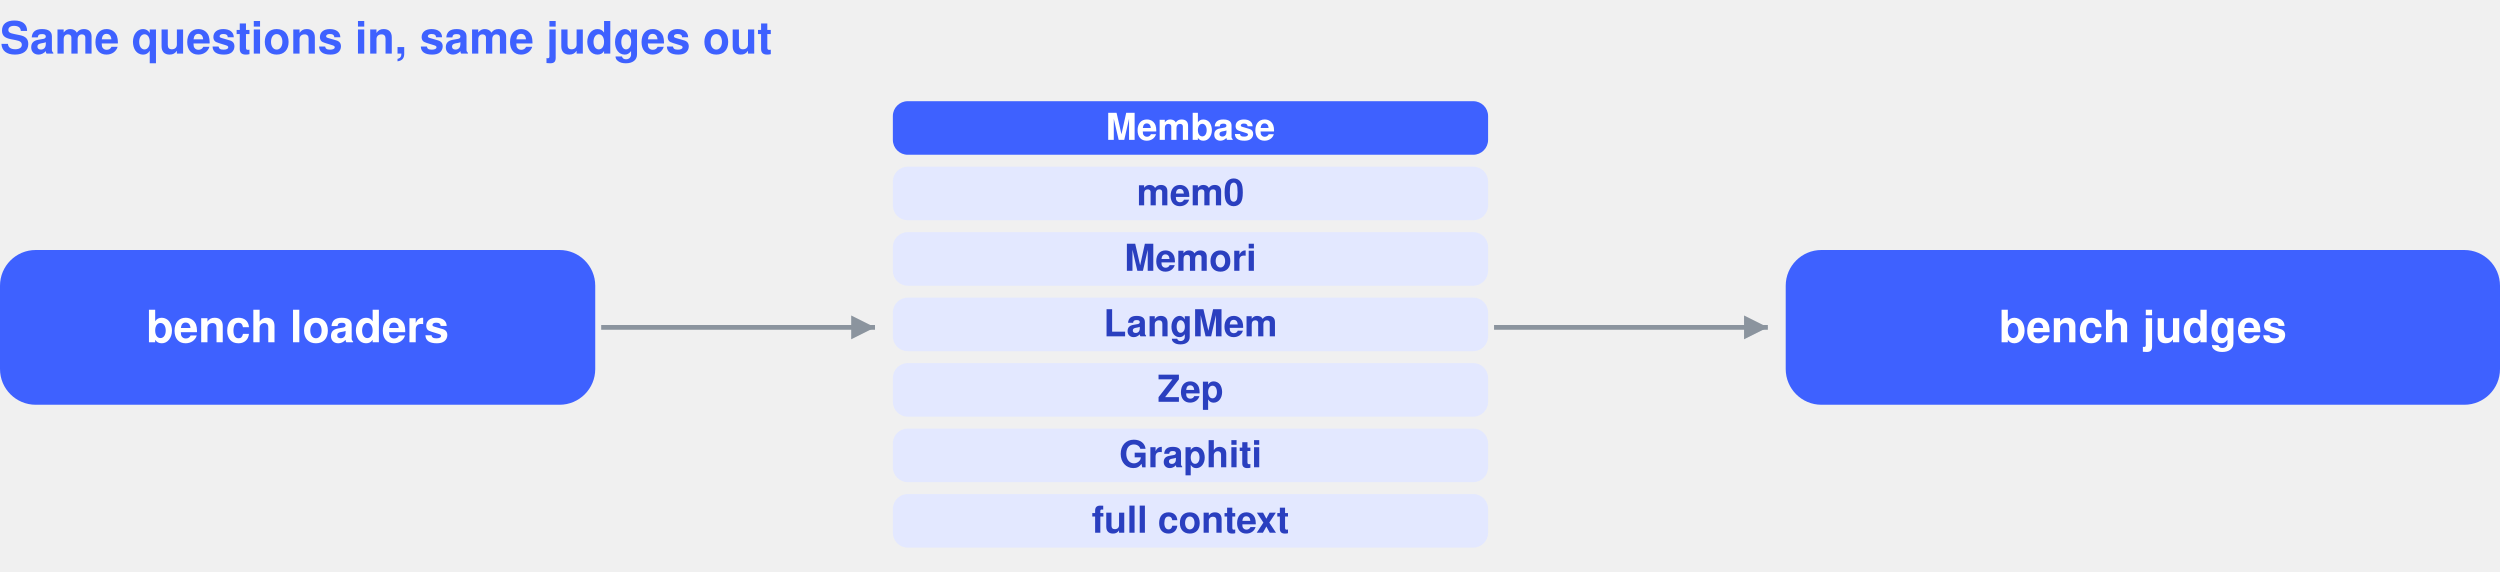
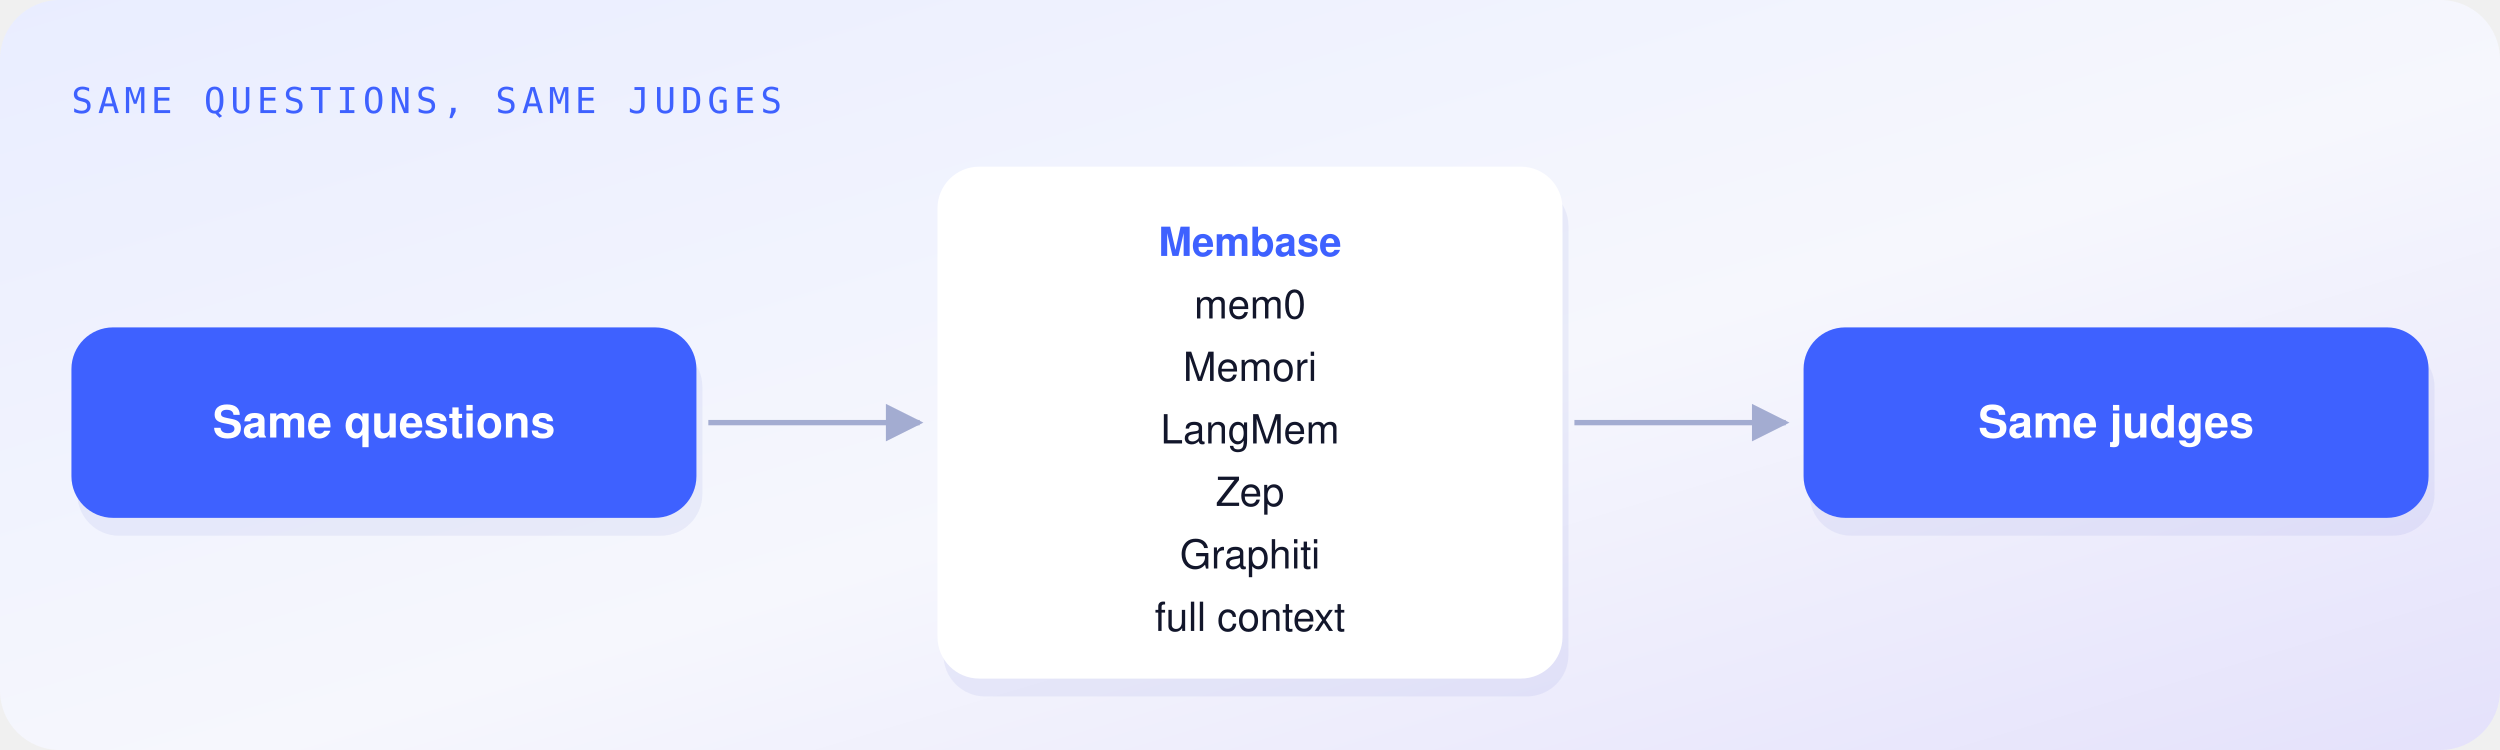
- <svg xmlns="http://www.w3.org/2000/svg" width="840" height="192" viewBox="0 0 840 192" role="img" aria-label="Shared loaders, competing systems, shared judges">
-   <style>text{font-family:-apple-system, BlinkMacSystemFont, "Segoe UI", Helvetica, Arial, sans-serif;fill:#8B949E} .t{font-size:15px;font-weight:600;fill:#3E61FF} .s{font-size:13px} .v{font-size:13px;font-weight:600} .w{fill:#FFFFFF}</style>
-   <text class="t" x="0" y="18">Same questions in, same judges out</text>
-   <rect x="0" y="84" width="200" height="52" rx="12" fill="#3E61FF" />
-   <text x="100.0" y="115.0" text-anchor="middle" style="font-size:15px;font-weight:700;fill:#FFFFFF">bench loaders</text>
-   <rect x="300" y="34" width="200" height="18" rx="5" fill="#3E61FF" />
-   <text x="400" y="47" text-anchor="middle" style="font-size:12.5px;font-weight:600;fill:#FFFFFF">Membase</text>
-   <rect x="300" y="56" width="200" height="18" rx="5" fill="#E3E8FF" />
-   <text x="400" y="69" text-anchor="middle" style="font-size:12.5px;font-weight:600;fill:#2A3FBF">mem0</text>
-   <rect x="300" y="78" width="200" height="18" rx="5" fill="#E3E8FF" />
-   <text x="400" y="91" text-anchor="middle" style="font-size:12.5px;font-weight:600;fill:#2A3FBF">Memori</text>
-   <rect x="300" y="100" width="200" height="18" rx="5" fill="#E3E8FF" />
-   <text x="400" y="113" text-anchor="middle" style="font-size:12.5px;font-weight:600;fill:#2A3FBF">LangMem</text>
-   <rect x="300" y="122" width="200" height="18" rx="5" fill="#E3E8FF" />
-   <text x="400" y="135" text-anchor="middle" style="font-size:12.5px;font-weight:600;fill:#2A3FBF">Zep</text>
-   <rect x="300" y="144" width="200" height="18" rx="5" fill="#E3E8FF" />
-   <text x="400" y="157" text-anchor="middle" style="font-size:12.5px;font-weight:600;fill:#2A3FBF">Graphiti</text>
-   <rect x="300" y="166" width="200" height="18" rx="5" fill="#E3E8FF" />
-   <text x="400" y="179" text-anchor="middle" style="font-size:12.5px;font-weight:600;fill:#2A3FBF">full context</text>
-   <line x1="202" y1="110" x2="294" y2="110" stroke="#8B949E" stroke-width="1.6" />
-   <path d="M294 110 l-8 -4 l0 8 z" fill="#8B949E" />
-   <rect x="600" y="84" width="240" height="52" rx="12" fill="#3E61FF" />
-   <text x="720.0" y="115.0" text-anchor="middle" style="font-size:15px;font-weight:700;fill:#FFFFFF">bench judges</text>
-   <line x1="502" y1="110" x2="594" y2="110" stroke="#8B949E" stroke-width="1.6" />
-   <path d="M594 110 l-8 -4 l0 8 z" fill="#8B949E" />
+ <svg xmlns="http://www.w3.org/2000/svg" width="840" height="252" viewBox="0 0 840 252" role="img" aria-label="Shared loaders, competing systems, shared judges">
+   <defs>
+     <marker id="a" viewBox="0 0 10 10" refX="9" refY="5" markerWidth="7" markerHeight="7" orient="auto-start-reverse">
+       <path d="M0 0L10 5L0 10z" fill="#A3ACD1" />
+     </marker>
+     <linearGradient id="p" x1="0" y1="0" x2="1" y2="1">
+       <stop offset="0" stop-color="#E9EDFF" />
+       <stop offset=".55" stop-color="#F6F7FD" />
+       <stop offset="1" stop-color="#E4E1FB" />
+     </linearGradient>
+     <linearGradient id="g" x1="0" y1="0" x2="1" y2="1">
+       <stop offset="0" stop-color="#3E61FF" />
+       <stop offset="1" stop-color="#2A3FBF" />
+     </linearGradient>
+   </defs>
+   <style>text{font-family:-apple-system, BlinkMacSystemFont, "Segoe UI", Helvetica, Arial, sans-serif}</style>
+   <rect width="840" height="252" rx="20" fill="url(#p)" />
+   <text x="24" y="38" style="font-family:ui-monospace, SFMono-Regular, Menlo, Consolas, monospace;font-size:12px;letter-spacing:.14em;fill:#3E61FF">SAME QUESTIONS, SAME JUDGES</text>
+   <rect x="26" y="116.0" width="210" height="64" rx="14" fill="#2A3FBF" opacity=".07" />
+   <rect x="24" y="110.0" width="210" height="64" rx="14" fill="#3E61FF" />
+   <text x="129" y="147.0" text-anchor="middle" style="font-size:15px;font-weight:700;fill:#FFFFFF">Same questions</text>
+   <rect x="608" y="116.0" width="210" height="64" rx="14" fill="#2A3FBF" opacity=".07" />
+   <rect x="606" y="110.0" width="210" height="64" rx="14" fill="#3E61FF" />
+   <text x="711" y="147.0" text-anchor="middle" style="font-size:15px;font-weight:700;fill:#FFFFFF">Same judges</text>
+   <rect x="317" y="62" width="210" height="172" rx="14" fill="#2A3FBF" opacity=".07" />
+   <rect x="315" y="56" width="210" height="172" rx="14" fill="#FFFFFF" />
+   <text x="420.0" y="86" text-anchor="middle" style="font-size:13.5px;font-weight:700;fill:#3E61FF">Membase</text>
+   <text x="420.0" y="107" text-anchor="middle" style="font-size:13.5px;font-weight:400;fill:#12162B">mem0</text>
+   <text x="420.0" y="128" text-anchor="middle" style="font-size:13.5px;font-weight:400;fill:#12162B">Memori</text>
+   <text x="420.0" y="149" text-anchor="middle" style="font-size:13.5px;font-weight:400;fill:#12162B">LangMem</text>
+   <text x="420.0" y="170" text-anchor="middle" style="font-size:13.5px;font-weight:400;fill:#12162B">Zep</text>
+   <text x="420.0" y="191" text-anchor="middle" style="font-size:13.5px;font-weight:400;fill:#12162B">Graphiti</text>
+   <text x="420.0" y="212" text-anchor="middle" style="font-size:13.5px;font-weight:400;fill:#12162B">full context</text>
+   <line x1="238" y1="142.0" x2="309" y2="142.0" stroke="#A3ACD1" stroke-width="1.8" marker-end="url(#a)" />
+   <line x1="529" y1="142.0" x2="600" y2="142.0" stroke="#A3ACD1" stroke-width="1.8" marker-end="url(#a)" />
</svg>
